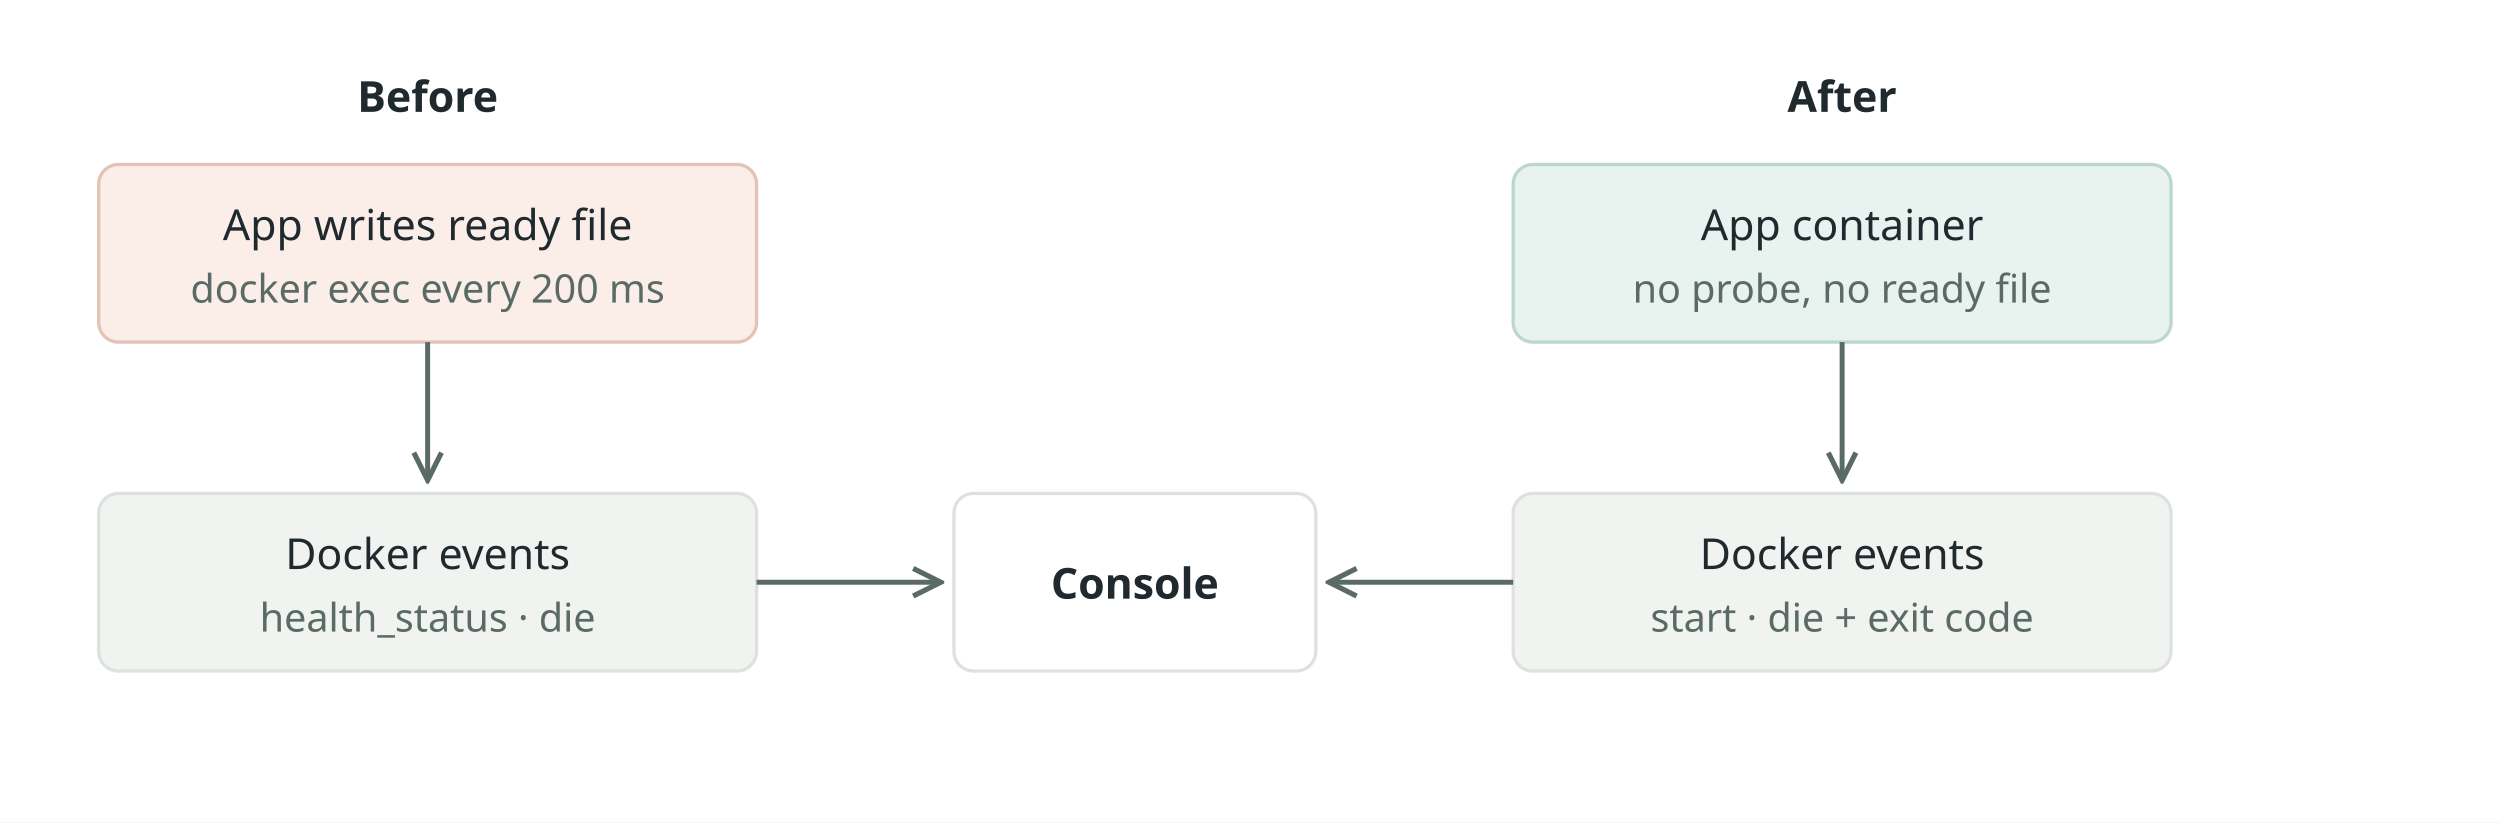
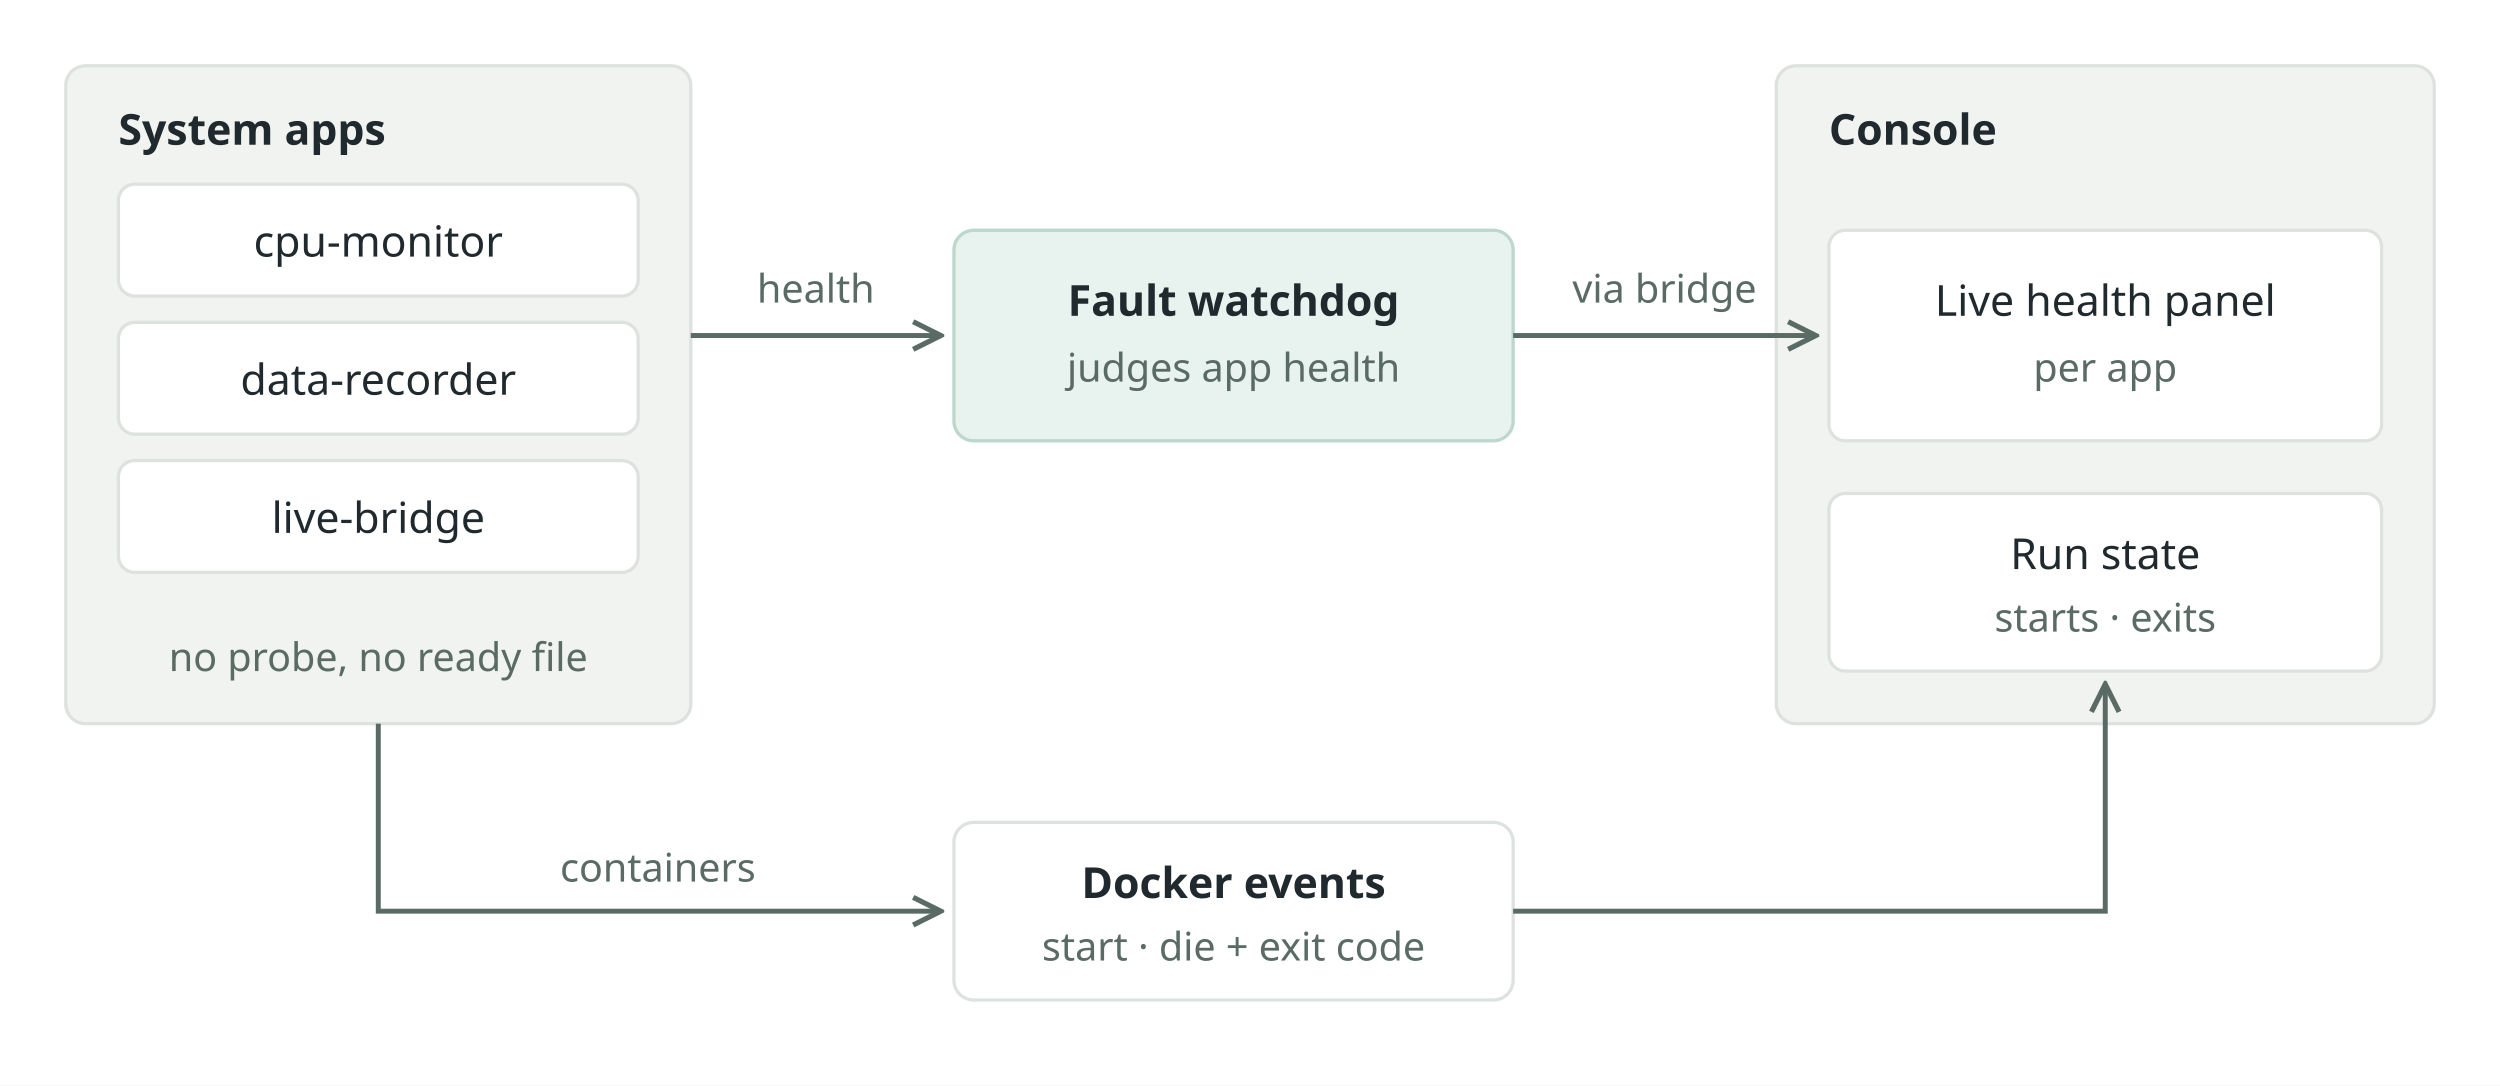
- <svg xmlns="http://www.w3.org/2000/svg" viewBox="0 0 760 250" role="img" font-family="system-ui,sans-serif" font-size="13">
-   <rect width="760" height="250" fill="#fff" />
+ <svg xmlns="http://www.w3.org/2000/svg" viewBox="0 0 760 330" role="img" font-family="system-ui,sans-serif" font-size="13">
+   <rect width="760" height="330" fill="#fff" />
  <defs>
    <marker id="a" viewBox="0 0 10 10" refX="9" refY="5" markerWidth="7" markerHeight="7" orient="auto-start-reverse">
      <path d="M1 1l8 4-8 4" fill="none" stroke="#596b64" stroke-width="1.5" />
    </marker>
  </defs>
-   <text x="130" y="34" text-anchor="middle" font-weight="600" fill="#202a2e">Before</text>
-   <text x="560" y="34" text-anchor="middle" font-weight="600" fill="#202a2e">After</text>
-   <rect x="30" y="50" width="200" height="54" rx="6" fill="#fbeee9" stroke="#e3c3b6" />
-   <text x="130" y="73" text-anchor="middle" fill="#202a2e">App writes ready file</text>
-   <text x="130" y="92" text-anchor="middle" fill="#596b64" font-size="12">docker exec every 200 ms</text>
-   <rect x="30" y="150" width="200" height="54" rx="6" fill="#f0f3f0" stroke="#dde2df" />
-   <text x="130" y="173" text-anchor="middle" fill="#202a2e">Docker events</text>
-   <text x="130" y="192" text-anchor="middle" fill="#596b64" font-size="12">health_status · die</text>
-   <line x1="130" y1="104" x2="130" y2="146" stroke="#596b64" stroke-width="1.5" marker-end="url(#a)" />
-   <rect x="460" y="50" width="200" height="54" rx="6" fill="#e8f2ee" stroke="#bcd8cc" />
-   <text x="560" y="73" text-anchor="middle" fill="#202a2e">App container</text>
-   <text x="560" y="92" text-anchor="middle" fill="#596b64" font-size="12">no probe, no ready file</text>
-   <rect x="460" y="150" width="200" height="54" rx="6" fill="#f0f3f0" stroke="#dde2df" />
-   <text x="560" y="173" text-anchor="middle" fill="#202a2e">Docker events</text>
-   <text x="560" y="192" text-anchor="middle" fill="#596b64" font-size="12">start · die + exit code</text>
-   <line x1="560" y1="104" x2="560" y2="146" stroke="#596b64" stroke-width="1.5" marker-end="url(#a)" />
-   <rect x="290" y="150" width="110" height="54" rx="6" fill="#fff" stroke="#dde2df" />
-   <text x="345" y="182" text-anchor="middle" fill="#202a2e" font-weight="600">Console</text>
-   <line x1="230" y1="177" x2="286" y2="177" stroke="#596b64" stroke-width="1.5" marker-end="url(#a)" />
-   <line x1="460" y1="177" x2="404" y2="177" stroke="#596b64" stroke-width="1.5" marker-end="url(#a)" />
+   <rect x="20" y="20" width="190" height="200" rx="6" fill="#f0f3f0" stroke="#dde2df" />
+   <text x="36" y="44" font-weight="600" fill="#202a2e">System apps</text>
+   <rect x="36" y="56" width="158" height="34" rx="5" fill="#fff" stroke="#dde2df" />
+   <text x="115" y="78" text-anchor="middle" fill="#202a2e">cpu-monitor</text>
+   <rect x="36" y="98" width="158" height="34" rx="5" fill="#fff" stroke="#dde2df" />
+   <text x="115" y="120" text-anchor="middle" fill="#202a2e">data-recorder</text>
+   <rect x="36" y="140" width="158" height="34" rx="5" fill="#fff" stroke="#dde2df" />
+   <text x="115" y="162" text-anchor="middle" fill="#202a2e">live-bridge</text>
+   <text x="115" y="204" text-anchor="middle" fill="#596b64" font-size="12">no probe, no ready file</text>
+   <rect x="290" y="70" width="170" height="64" rx="6" fill="#e8f2ee" stroke="#bcd8cc" />
+   <text x="375" y="96" text-anchor="middle" fill="#202a2e" font-weight="600">Fault watchdog</text>
+   <text x="375" y="116" text-anchor="middle" fill="#596b64" font-size="12">judges app health</text>
+   <line x1="210" y1="102" x2="286" y2="102" stroke="#596b64" stroke-width="1.5" marker-end="url(#a)" />
+   <text x="248" y="92" text-anchor="middle" fill="#596b64" font-size="12">health</text>
+   <rect x="540" y="20" width="200" height="200" rx="6" fill="#f0f3f0" stroke="#dde2df" />
+   <text x="556" y="44" font-weight="600" fill="#202a2e">Console</text>
+   <rect x="556" y="70" width="168" height="64" rx="5" fill="#fff" stroke="#dde2df" />
+   <text x="640" y="96" text-anchor="middle" fill="#202a2e">Live health panel</text>
+   <text x="640" y="116" text-anchor="middle" fill="#596b64" font-size="12">per app</text>
+   <rect x="556" y="150" width="168" height="54" rx="5" fill="#fff" stroke="#dde2df" />
+   <text x="640" y="173" text-anchor="middle" fill="#202a2e">Run state</text>
+   <text x="640" y="192" text-anchor="middle" fill="#596b64" font-size="12">starts · exits</text>
+   <line x1="460" y1="102" x2="552" y2="102" stroke="#596b64" stroke-width="1.5" marker-end="url(#a)" />
+   <text x="506" y="92" text-anchor="middle" fill="#596b64" font-size="12">via bridge</text>
+   <rect x="290" y="250" width="170" height="54" rx="6" fill="#fff" stroke="#dde2df" />
+   <text x="375" y="273" text-anchor="middle" fill="#202a2e" font-weight="600">Docker events</text>
+   <text x="375" y="292" text-anchor="middle" fill="#596b64" font-size="12">start · die + exit code</text>
+   <path d="M460 277 H640 V208" fill="none" stroke="#596b64" stroke-width="1.5" marker-end="url(#a)" />
+   <path d="M115 220 V277 H286" fill="none" stroke="#596b64" stroke-width="1.5" marker-end="url(#a)" />
+   <text x="200" y="268" text-anchor="middle" fill="#596b64" font-size="12">containers</text>
</svg>
